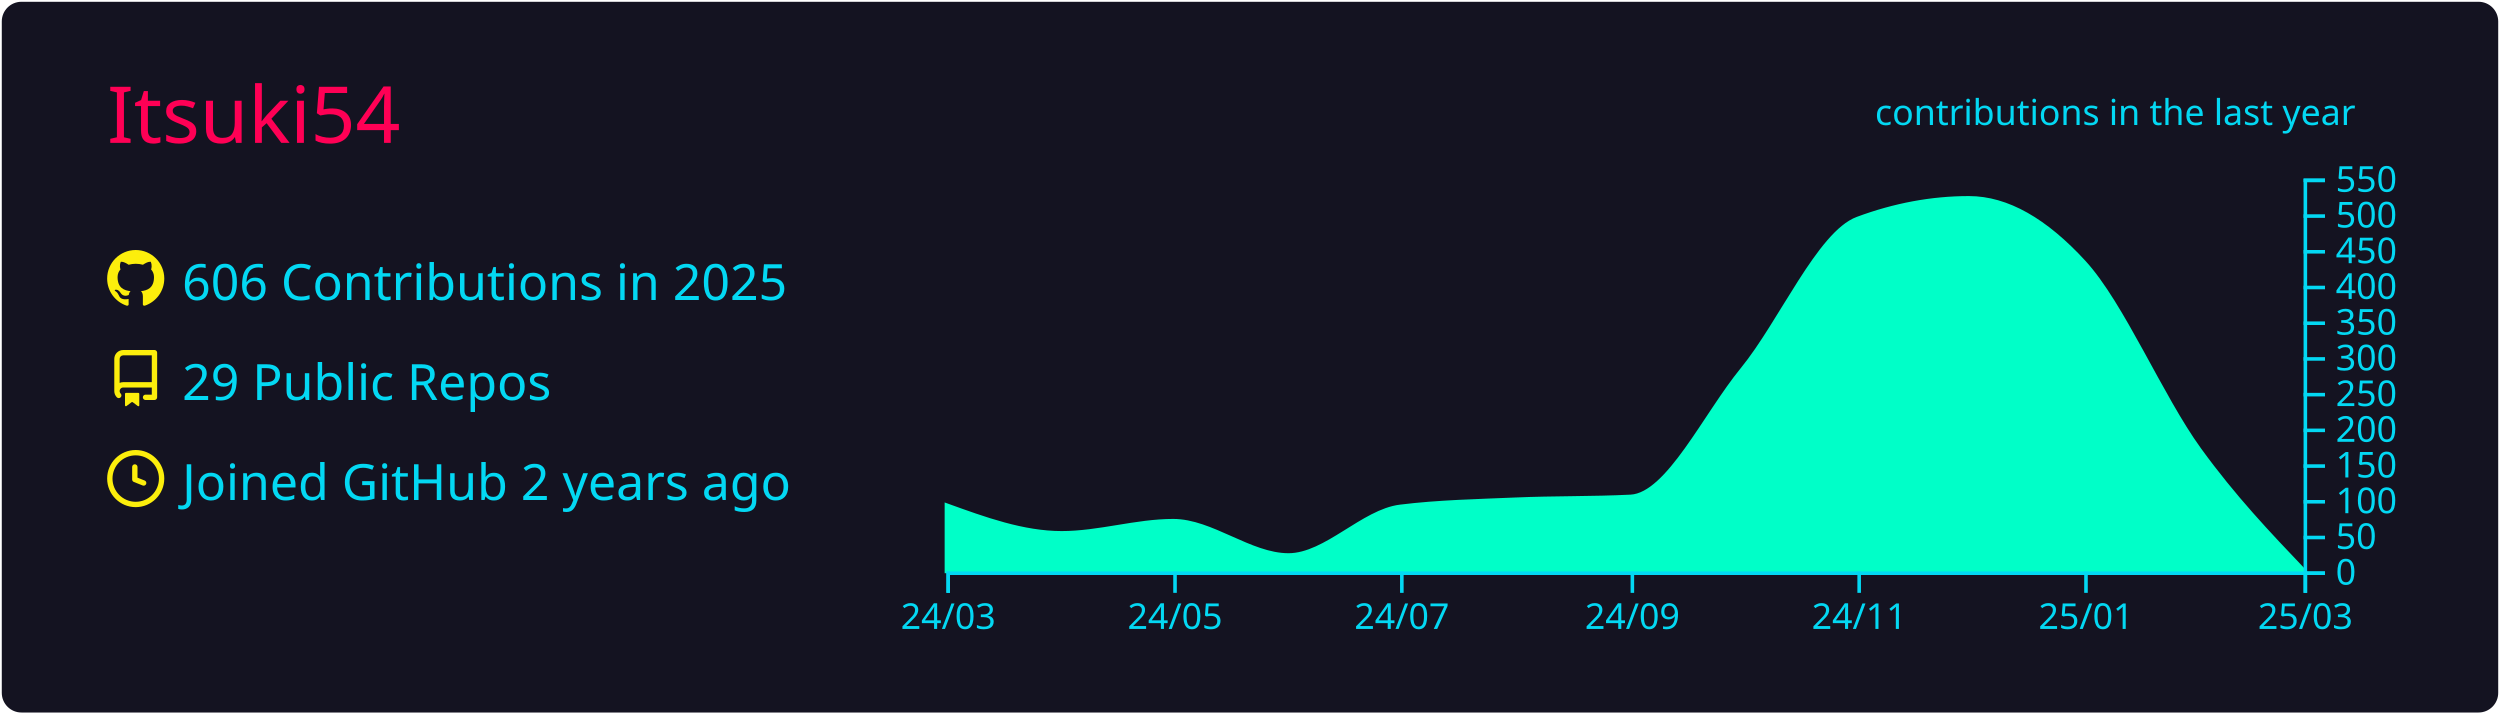
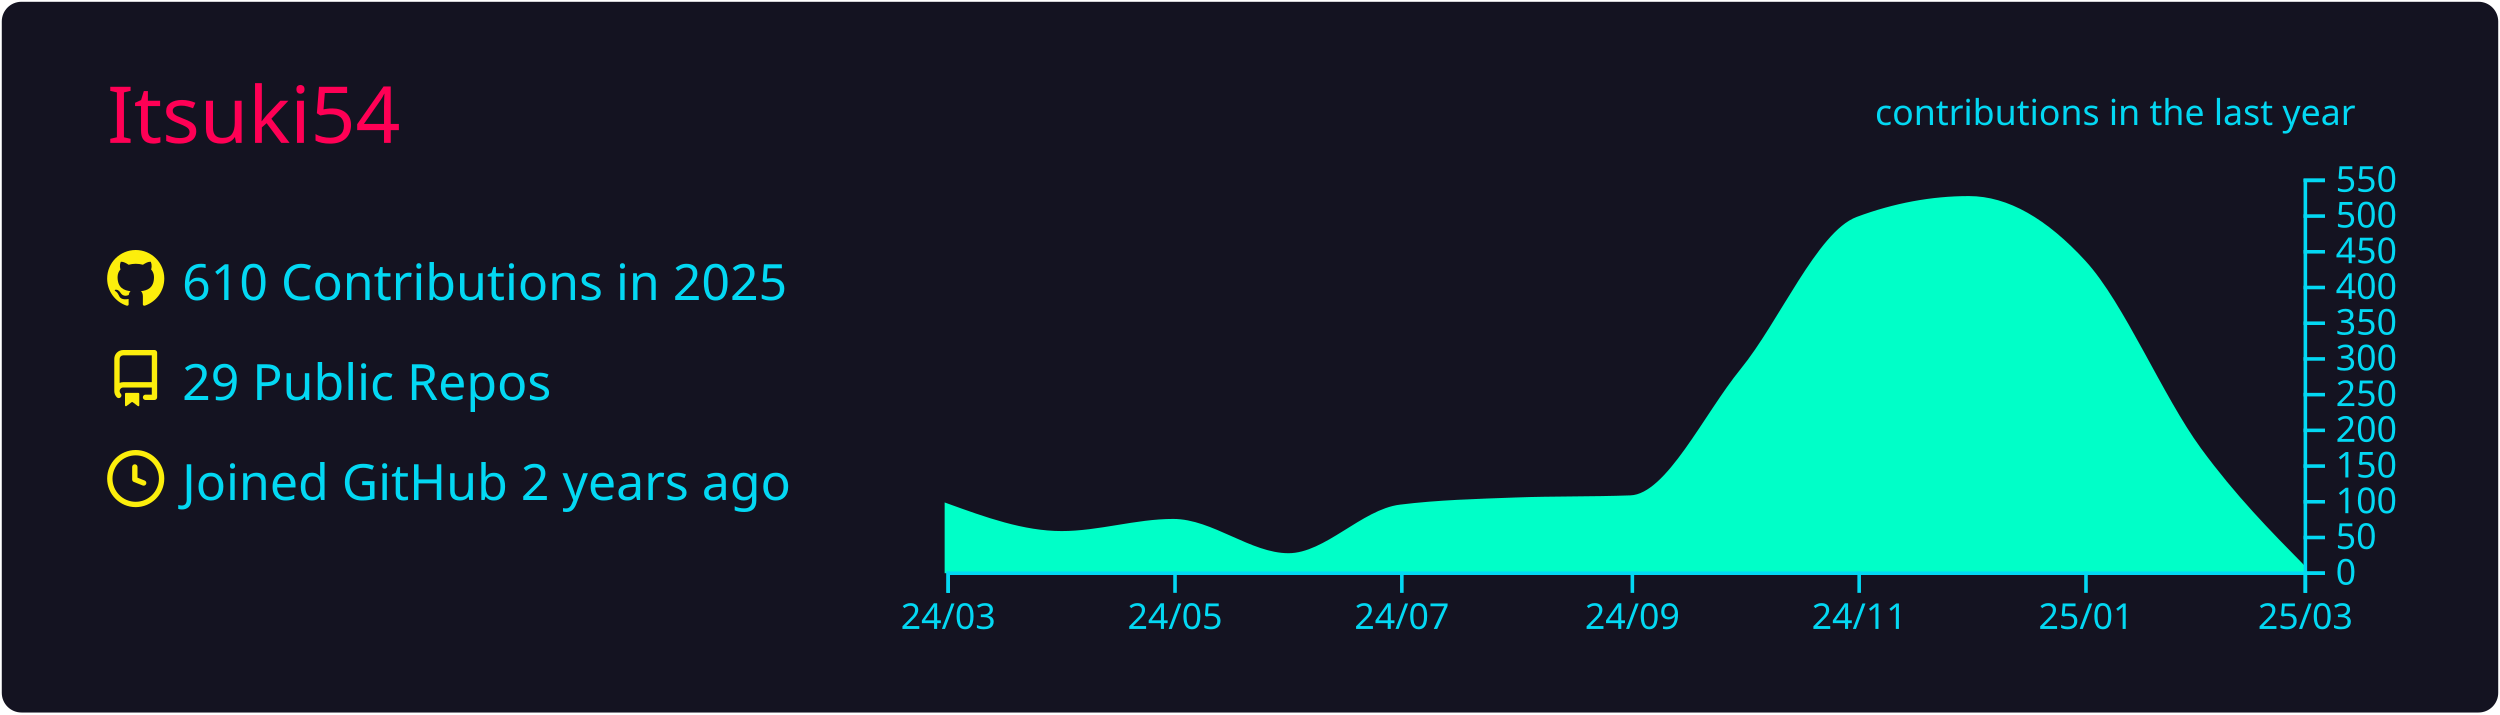
<svg xmlns="http://www.w3.org/2000/svg" width="700" height="200" viewBox="0 0 700 200">
  <style>* {
          font-family: 'Segoe UI', Ubuntu, "Helvetica Neue", Sans-Serif
        }</style>
  <rect x="1" y="1" rx="5" ry="5" height="99%" width="99.714%" stroke="#141321" stroke-width="1" fill="#141321" stroke-opacity="1" />
  <text x="30" y="40" style="font-size: 22px; fill: #ff0055;">Itsuki54</text>
  <g transform="translate(0,40)">
    <g transform="translate(30,30)">
      <g transform="translate(0,0)" width="14" height="14" fill="#fcee0c">
        <path fill-rule="evenodd" d="M8 0C3.58 0 0 3.58 0 8c0 3.54 2.29 6.53 5.47 7.59.4.07.55-.17.55-.38 0-.19-.01-.82-.01-1.49-2.01.37-2.53-.49-2.69-.94-.09-.23-.48-.94-.82-1.13-.28-.15-.68-.52-.01-.53.63-.01 1.08.58 1.23.82.72 1.21 1.87.87 2.33.66.07-.52.28-.87.51-1.07-1.78-.2-3.64-.89-3.64-3.95 0-.87.31-1.59.82-2.15-.08-.2-.36-1.02.08-2.12 0 0 .67-.21 2.2.82.64-.18 1.32-.27 2-.27.68 0 1.36.09 2 .27 1.53-1.04 2.2-.82 2.2-.82.44 1.1.16 1.92.08 2.12.51.56.82 1.27.82 2.15 0 3.07-1.87 3.75-3.65 3.95.29.25.54.73.54 1.48 0 1.07-.01 1.93-.01 2.2 0 .21.15.46.55.38A8.013 8.013 0 0016 8c0-4.42-3.58-8-8-8z" />
      </g>
      <g transform="translate(0,28)" width="14" height="14" fill="#fcee0c">
        <path fill-rule="evenodd" d="M2 2.5A2.5 2.5 0 014.5 0h8.75a.75.75 0 01.75.75v12.5a.75.75 0 01-.75.75h-2.5a.75.75 0 110-1.5h1.75v-2h-8a1 1 0 00-.714 1.7.75.75 0 01-1.072 1.05A2.495 2.495 0 012 11.5v-9zm10.5-1V9h-8c-.356 0-.694.074-1 .208V2.5a1 1 0 011-1h8zM5 12.25v3.25a.25.25 0 00.4.2l1.45-1.087a.25.25 0 01.3 0L8.6 15.7a.25.25 0 00.4-.2v-3.25a.25.25 0 00-.25-.25h-3.5a.25.25 0 00-.25.25z" />
      </g>
      <g transform="translate(0,56)" width="14" height="14" fill="#fcee0c">
        <path fill-rule="evenodd" d="M1.5 8a6.5 6.5 0 1113 0 6.5 6.5 0 01-13 0zM8 0a8 8 0 100 16A8 8 0 008 0zm.5 4.75a.75.75 0 00-1.5 0v3.5a.75.75 0 00.471.696l2.5 1a.75.75 0 00.557-1.392L8.5 7.742V4.75z" />
      </g>
-       <text x="21" y="14" style="fill: #03d8f3; font-size: 14px;">606 Contributions in 2025</text>
+       <text x="21" y="14" style="fill: #03d8f3; font-size: 14px;">610 Contributions in 2025</text>
      <text x="21" y="42" style="fill: #03d8f3; font-size: 14px;">29 Public Repos</text>
      <text x="21" y="70" style="fill: #03d8f3; font-size: 14px;">Joined GitHub 2 years ago</text>
    </g>
    <g color="#00ffc8" transform="translate(295,10)">
-       <path transform="translate(-30,0)" stroke="#00ffc8" fill="#00ffc8" opacity="1" d="M0,91.4C10.758,95.3,21.516,99.2,32.274,99.2C42.685,99.2,53.096,95.8,63.507,95.8C74.265,95.8,85.023,105.4,95.781,105.4C106.192,105.4,116.603,93.09,127.014,91.8C137.772,90.467,148.53,90.267,159.288,89.8C170.046,89.333,180.804,89.533,191.562,89C201.973,88.484,212.384,66.125,222.795,53.4C233.553,40.25,244.311,15.196,255.068,11.2C265.479,7.333,275.89,5.4,286.301,5.4C297.059,5.4,307.817,11.667,318.575,23.4C329.333,35.133,340.091,60.957,350.849,75.8C360.566,89.207,370.283,99.403,380,109.6L380,110C370.283,110,360.566,110,350.849,110C340.091,110,329.333,110,318.575,110C307.817,110,297.059,110,286.301,110C275.89,110,265.479,110,255.068,110C244.311,110,233.553,110,222.795,110C212.384,110,201.973,110,191.562,110C180.804,110,170.046,110,159.288,110C148.53,110,137.772,110,127.014,110C116.603,110,106.192,110,95.781,110C85.023,110,74.265,110,63.507,110C53.096,110,42.685,110,32.274,110C21.516,110,10.758,110,0,110Z" />
+       <path transform="translate(-30,0)" stroke="#00ffc8" fill="#00ffc8" opacity="1" d="M0,91.4C10.758,95.3,21.516,99.2,32.274,99.2C42.685,99.2,53.096,95.8,63.507,95.8C74.265,95.8,85.023,105.4,95.781,105.4C106.192,105.4,116.603,93.09,127.014,91.8C137.772,90.467,148.53,90.2,159.288,89.8C170.046,89.4,180.804,89.6,191.562,89.2C201.973,88.813,212.384,66.357,222.795,53.6C233.553,40.418,244.311,15.196,255.068,11.2C265.479,7.333,275.89,5.4,286.301,5.4C297.059,5.4,307.817,11.667,318.575,23.4C329.333,35.133,340.091,61.112,350.849,75.8C360.566,89.067,370.283,98.933,380,108.8L380,110C370.283,110,360.566,110,350.849,110C340.091,110,329.333,110,318.575,110C307.817,110,297.059,110,286.301,110C275.89,110,265.479,110,255.068,110C244.311,110,233.553,110,222.795,110C212.384,110,201.973,110,191.562,110C180.804,110,170.046,110,159.288,110C148.53,110,137.772,110,127.014,110C116.603,110,106.192,110,95.781,110C85.023,110,74.265,110,63.507,110C53.096,110,42.685,110,32.274,110C21.516,110,10.758,110,0,110Z" />
      <g color="#03d8f3" transform="translate(-30,110)" fill="none" font-size="10" font-family="sans-serif" text-anchor="middle">
        <path class="domain" stroke="currentColor" d="M0.5,6V0.5H380.5V6" />
        <g class="tick" opacity="1" transform="translate(0.5,0)">
          <line stroke="currentColor" y2="6" />
          <text fill="currentColor" y="9" dy="0.71em">24/03</text>
        </g>
        <g class="tick" opacity="1" transform="translate(64.00685,0)">
          <line stroke="currentColor" y2="6" />
          <text fill="currentColor" y="9" dy="0.71em">24/05</text>
        </g>
        <g class="tick" opacity="1" transform="translate(127.5137,0)">
          <line stroke="currentColor" y2="6" />
          <text fill="currentColor" y="9" dy="0.71em">24/07</text>
        </g>
        <g class="tick" opacity="1" transform="translate(192.0616,0)">
          <line stroke="currentColor" y2="6" />
          <text fill="currentColor" y="9" dy="0.71em">24/09</text>
        </g>
        <g class="tick" opacity="1" transform="translate(255.5685,0)">
          <line stroke="currentColor" y2="6" />
          <text fill="currentColor" y="9" dy="0.71em">24/11</text>
        </g>
        <g class="tick" opacity="1" transform="translate(319.0753,0)">
          <line stroke="currentColor" y2="6" />
          <text fill="currentColor" y="9" dy="0.71em">25/01</text>
        </g>
        <g class="tick" opacity="1" transform="translate(380.5,0)">
          <line stroke="currentColor" y2="6" />
          <text fill="currentColor" y="9" dy="0.71em">25/03</text>
        </g>
      </g>
      <g color="#03d8f3" transform="translate(350,0)" fill="none" font-size="10" font-family="sans-serif" text-anchor="start">
        <path class="domain" stroke="currentColor" d="M6,110.5H0.5V0.5H6" />
        <g class="tick" opacity="1" transform="translate(0,110.5)">
          <line stroke="currentColor" x2="6" />
          <text fill="currentColor" x="9" dy="0.32em">0</text>
        </g>
        <g class="tick" opacity="1" transform="translate(0,100.5)">
          <line stroke="currentColor" x2="6" />
          <text fill="currentColor" x="9" dy="0.32em">50</text>
        </g>
        <g class="tick" opacity="1" transform="translate(0,90.5)">
          <line stroke="currentColor" x2="6" />
          <text fill="currentColor" x="9" dy="0.32em">100</text>
        </g>
        <g class="tick" opacity="1" transform="translate(0,80.5)">
          <line stroke="currentColor" x2="6" />
          <text fill="currentColor" x="9" dy="0.32em">150</text>
        </g>
        <g class="tick" opacity="1" transform="translate(0,70.5)">
          <line stroke="currentColor" x2="6" />
          <text fill="currentColor" x="9" dy="0.32em">200</text>
        </g>
        <g class="tick" opacity="1" transform="translate(0,60.5)">
          <line stroke="currentColor" x2="6" />
          <text fill="currentColor" x="9" dy="0.32em">250</text>
        </g>
        <g class="tick" opacity="1" transform="translate(0,50.5)">
          <line stroke="currentColor" x2="6" />
          <text fill="currentColor" x="9" dy="0.32em">300</text>
        </g>
        <g class="tick" opacity="1" transform="translate(0,40.5)">
          <line stroke="currentColor" x2="6" />
          <text fill="currentColor" x="9" dy="0.32em">350</text>
        </g>
        <g class="tick" opacity="1" transform="translate(0,30.5)">
          <line stroke="currentColor" x2="6" />
          <text fill="currentColor" x="9" dy="0.32em">400</text>
        </g>
        <g class="tick" opacity="1" transform="translate(0,20.5)">
          <line stroke="currentColor" x2="6" />
          <text fill="currentColor" x="9" dy="0.32em">450</text>
        </g>
        <g class="tick" opacity="1" transform="translate(0,10.5)">
          <line stroke="currentColor" x2="6" />
          <text fill="currentColor" x="9" dy="0.32em">500</text>
        </g>
        <g class="tick" opacity="1" transform="translate(0,0.5)">
          <line stroke="currentColor" x2="6" />
          <text fill="currentColor" x="9" dy="0.32em">550</text>
        </g>
      </g>
      <g>
        <text y="-15" x="230" style="fill: #03d8f3; font-size: 10px;">contributions in the last year</text>
      </g>
    </g>
  </g>
</svg>
